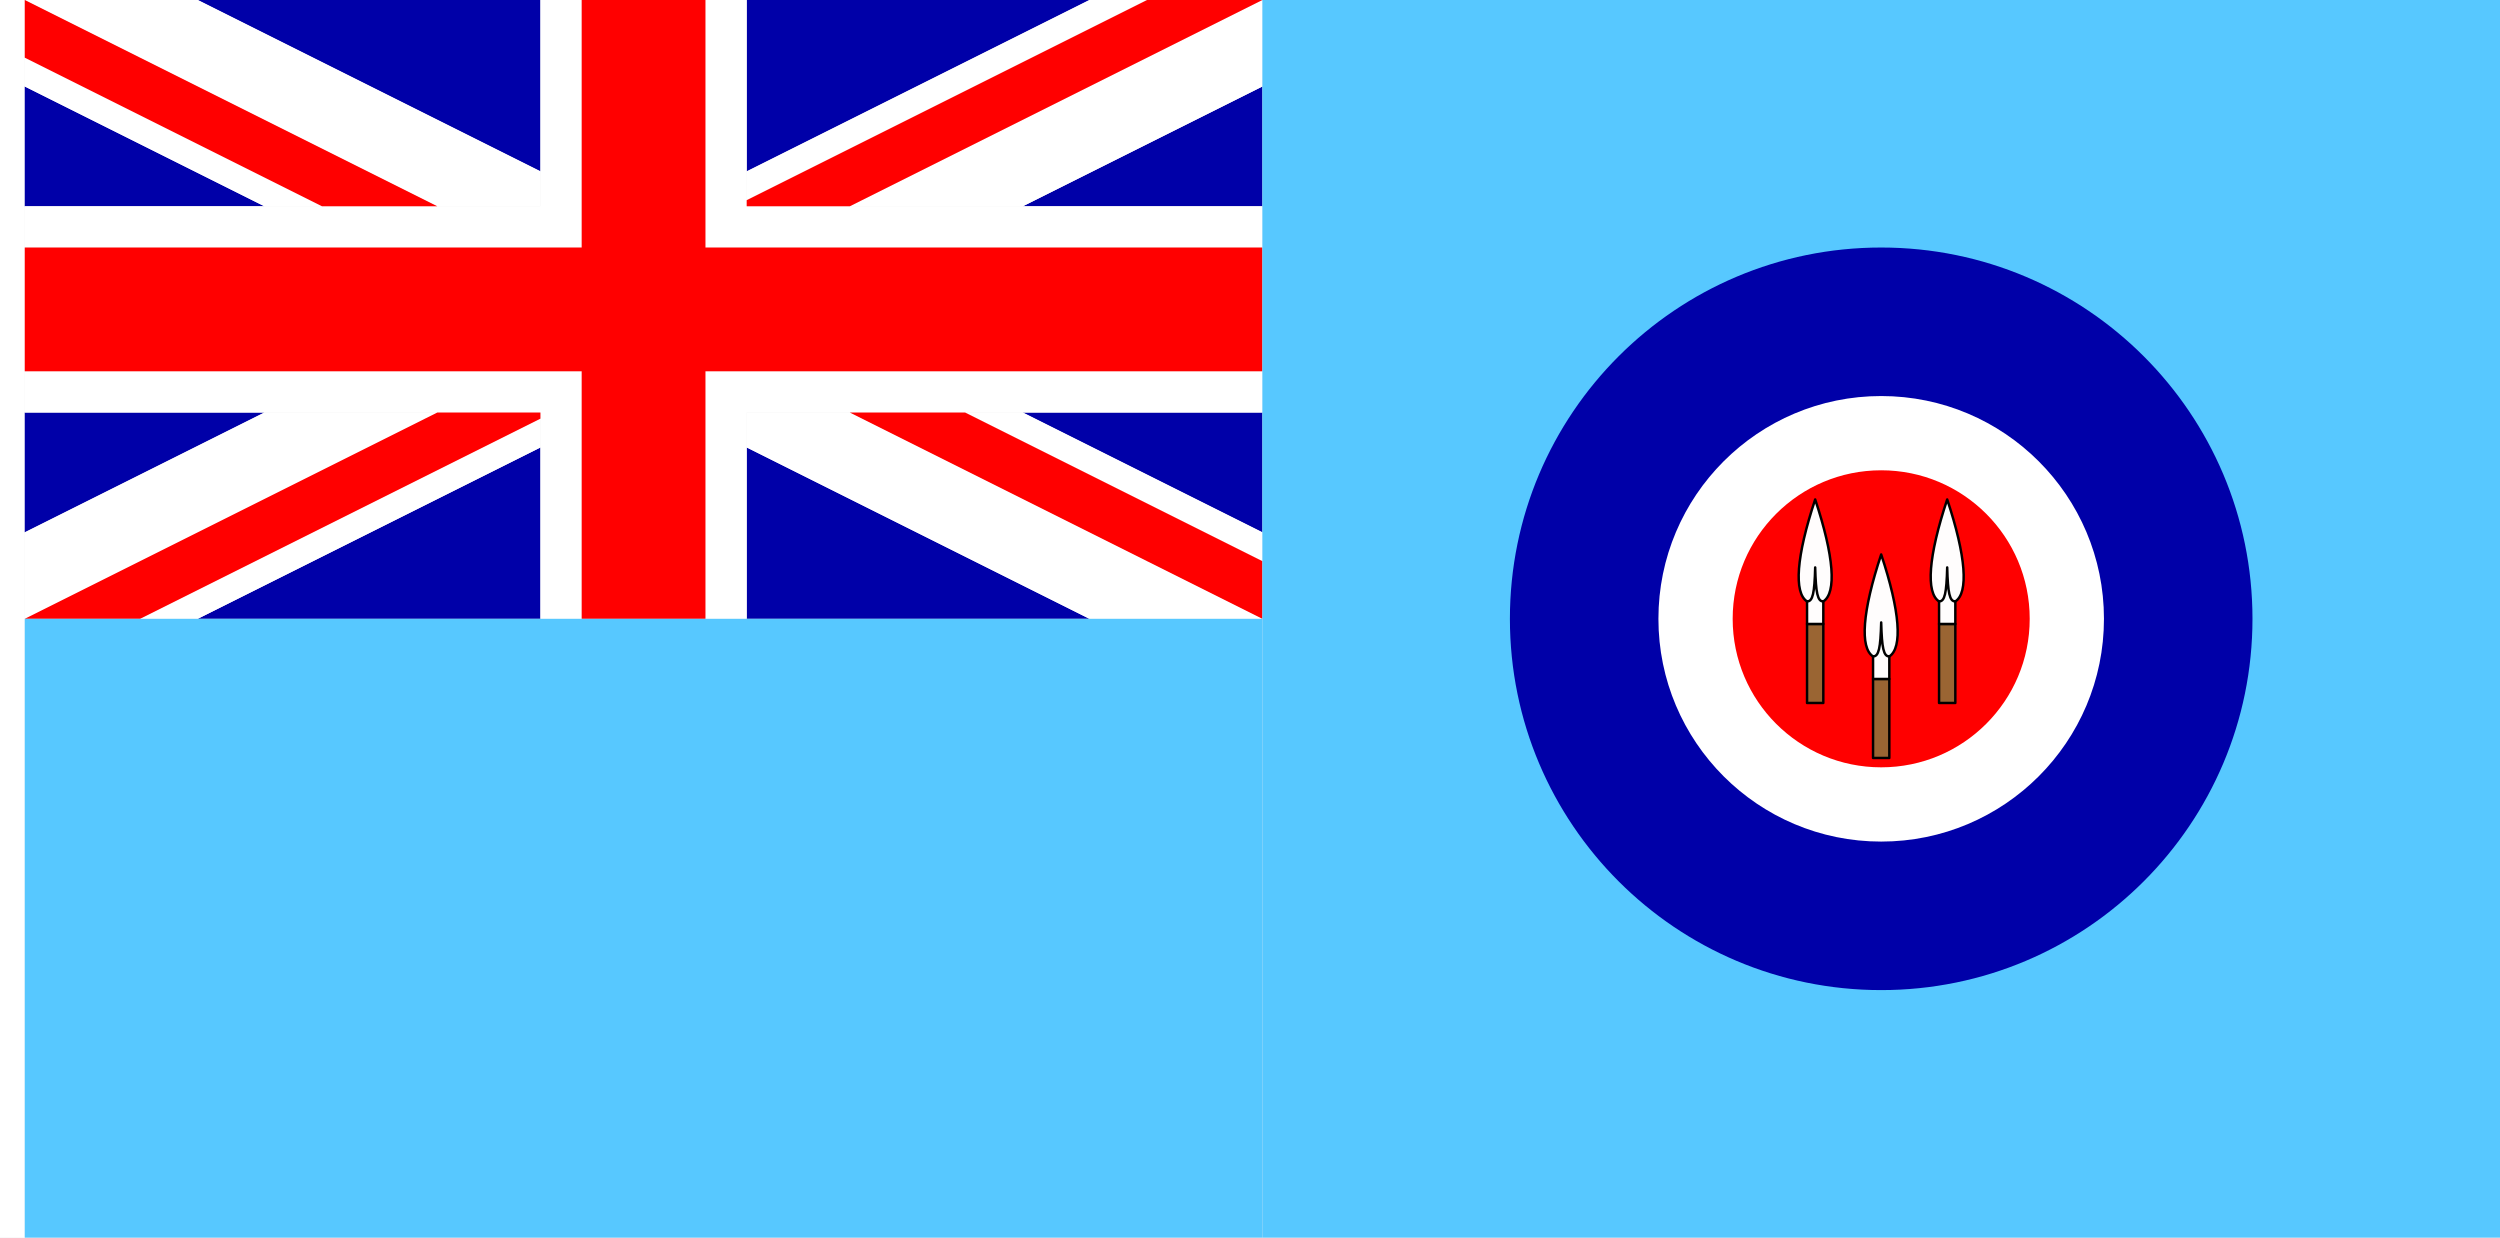
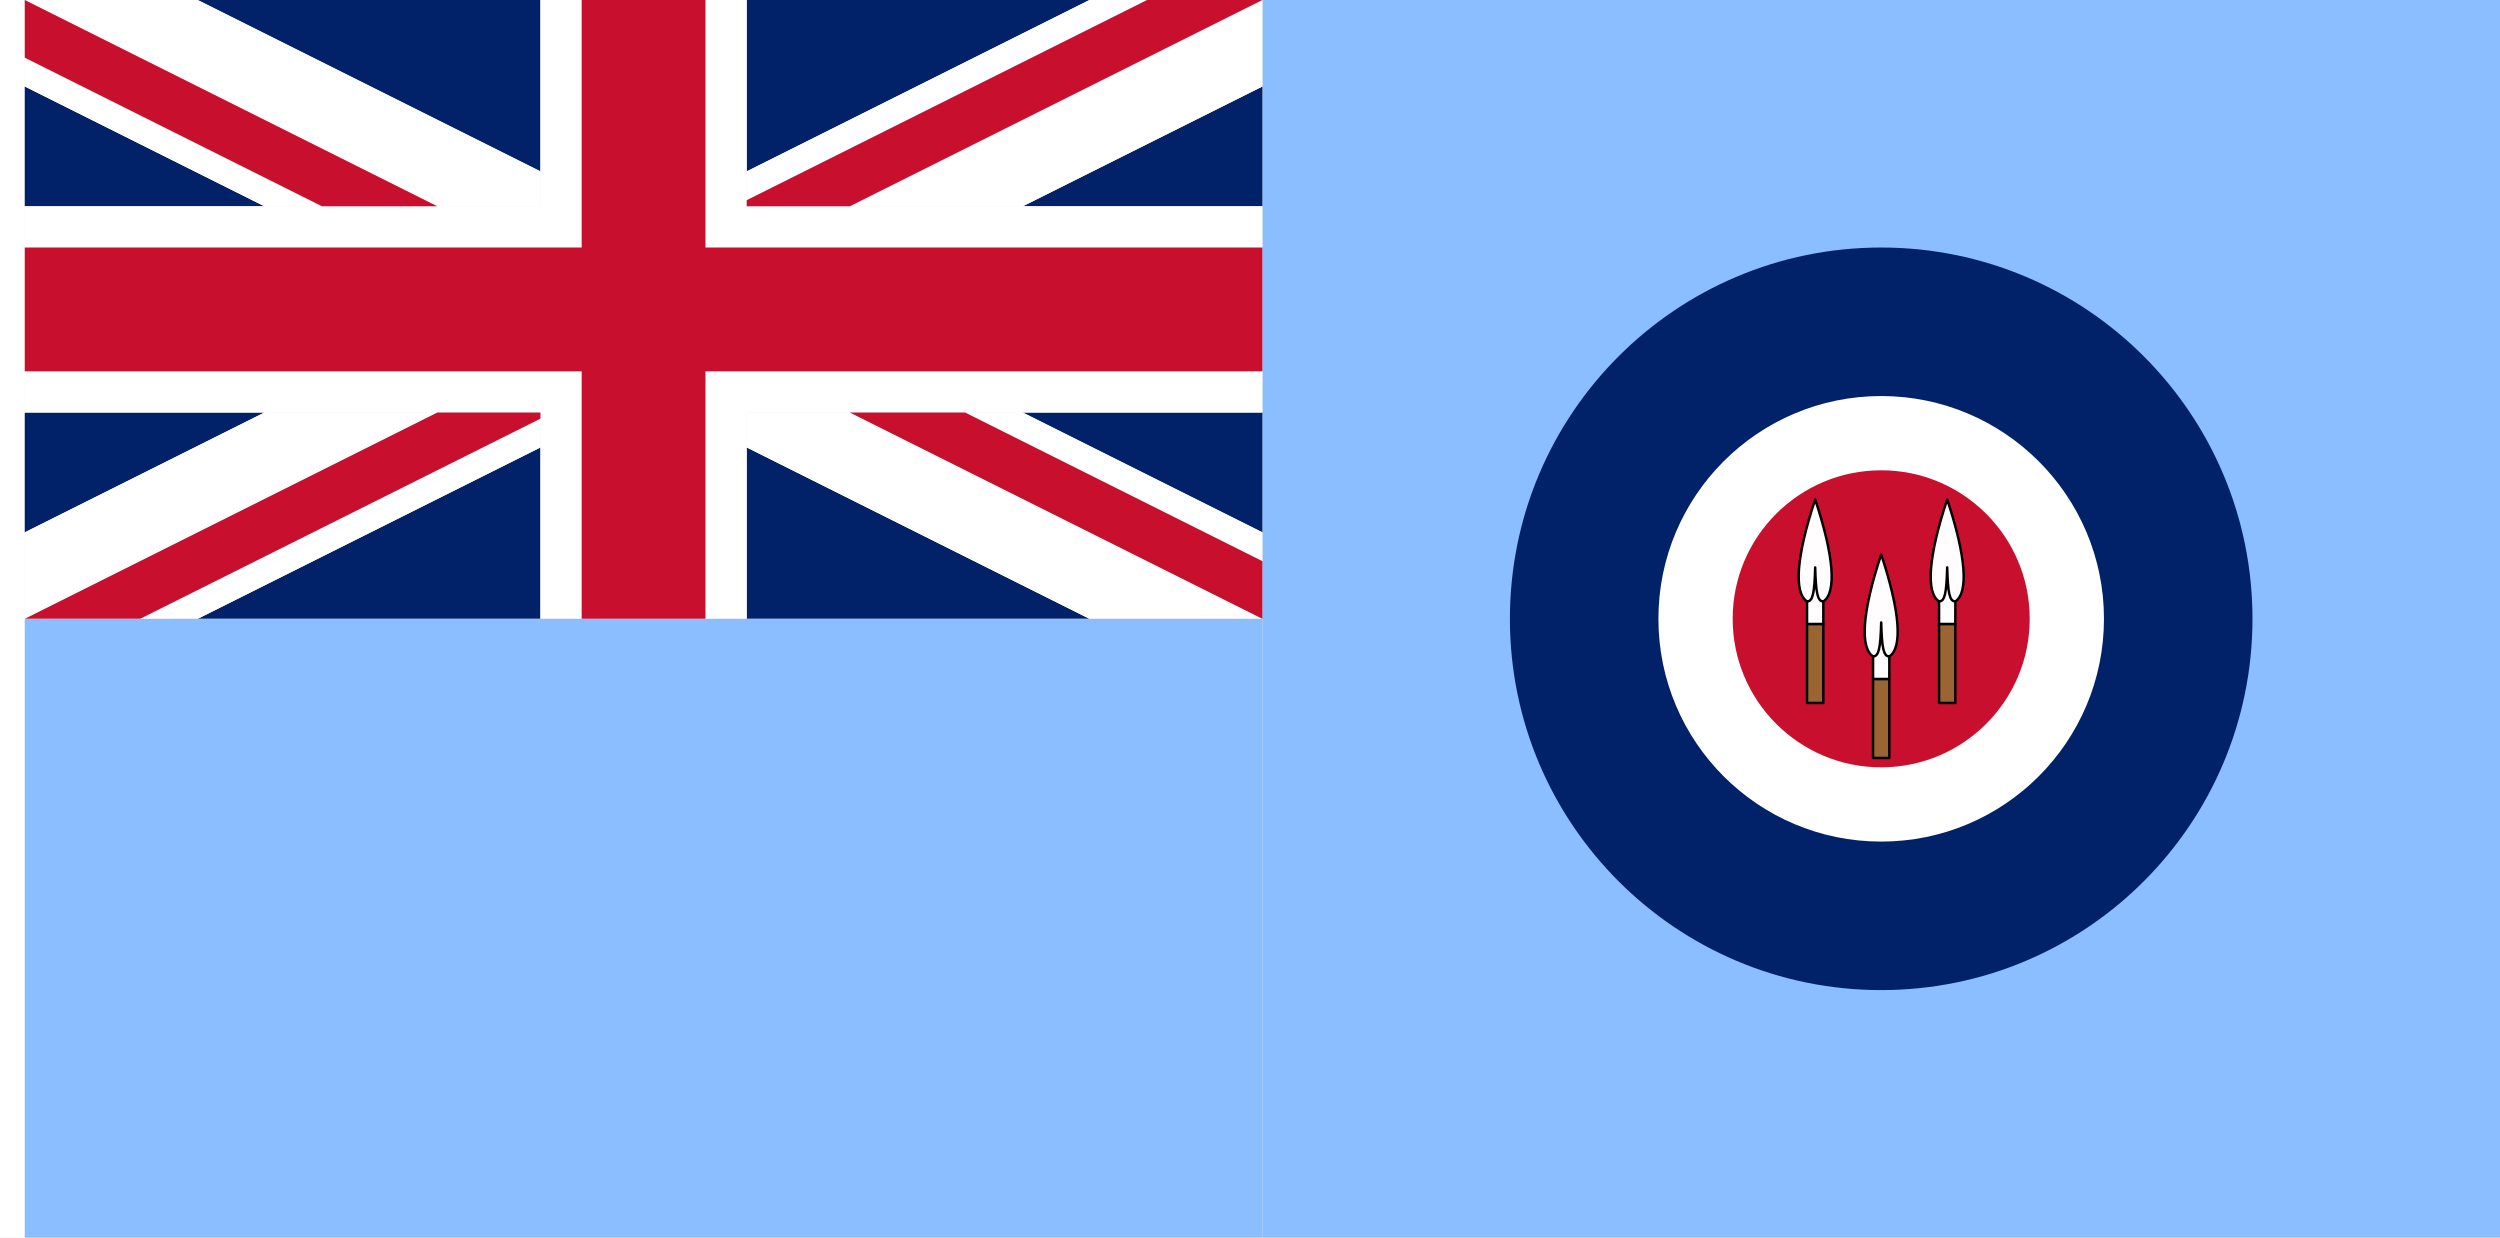
<svg xmlns="http://www.w3.org/2000/svg" width="3636" height="1800" viewBox="0 0 962.025 476.25" version="1.1" id="svg8">
  <defs id="defs2" />
  <g id="layer1" transform="translate(112.3345,-299.2679)">
    <path style="fill:#ffffff;fill-opacity:1;stroke:none;stroke-width:0.512px;stroke-linecap:butt;stroke-linejoin:miter;stroke-opacity:1" d="m -102.81,299.268 h -9.525 v 476.25 h 9.525 z" id="path819" />
    <g id="g863" transform="matrix(0.4999999,0,0,0.4999999,-51.40477,149.6339)">
-       <path style="fill:#0000a8;fill-opacity:1;stroke:none;stroke-width:0.265;stroke-linecap:butt;stroke-linejoin:miter;stroke-miterlimit:4;stroke-dasharray:none;stroke-opacity:1" d="m 30.306,299.268 263.759,131.88 10e-6,-131.88 z" id="path857" />
-       <path id="path861" d="m -102.81,365.826 v 92.192 H 81.575 Z" style="fill:#0000a8;fill-opacity:1;stroke:none;stroke-width:0.265;stroke-linecap:butt;stroke-linejoin:miter;stroke-miterlimit:4;stroke-dasharray:none;stroke-opacity:1" />
-       <path style="fill:#0000a8;fill-opacity:1;stroke:none;stroke-width:0.265;stroke-linecap:butt;stroke-linejoin:miter;stroke-miterlimit:4;stroke-dasharray:none;stroke-opacity:1" d="M -102.81,708.96 V 616.768 H 81.575 Z" id="path863" />
-       <path style="fill:#0000a8;fill-opacity:1;stroke:none;stroke-width:0.265;stroke-linecap:butt;stroke-linejoin:miter;stroke-miterlimit:4;stroke-dasharray:none;stroke-opacity:1" d="M 294.065,775.518 H 30.306 L 294.065,643.638 Z" id="path869" />
-       <path id="path879" d="M 452.815,775.518 H 716.575 L 452.815,643.638 Z" style="fill:#0000a8;fill-opacity:1;stroke:none;stroke-width:0.265;stroke-linecap:butt;stroke-linejoin:miter;stroke-miterlimit:4;stroke-dasharray:none;stroke-opacity:1" />
-       <path id="path889" d="M 716.575,299.268 452.815,431.147 V 299.268 Z" style="fill:#0000a8;fill-opacity:1;stroke:none;stroke-width:0.265;stroke-linecap:butt;stroke-linejoin:miter;stroke-miterlimit:4;stroke-dasharray:none;stroke-opacity:1" />
-       <path style="fill:#0000a8;fill-opacity:1;stroke:none;stroke-width:0.265;stroke-linecap:butt;stroke-linejoin:miter;stroke-miterlimit:4;stroke-dasharray:none;stroke-opacity:1" d="M 849.69,365.826 665.306,458.018 h 184.384 z" id="path891" />
-       <path id="path893" d="m 849.69,616.768 10e-6,92.192 -184.384,-92.192 z" style="fill:#0000a8;fill-opacity:1;stroke:none;stroke-width:0.265;stroke-linecap:butt;stroke-linejoin:miter;stroke-miterlimit:4;stroke-dasharray:none;stroke-opacity:1" />
-       <path style="fill:#ffffff;fill-opacity:1;stroke:none;stroke-width:0.265;stroke-linecap:butt;stroke-linejoin:miter;stroke-miterlimit:4;stroke-dasharray:none;stroke-opacity:1" d="M 214.69,616.768 H 81.575 L -102.81,708.96 v 66.558 z" id="path855" />
-       <path id="path847" d="M -102.81,299.268 H 30.306 l 263.759,131.88 10e-6,26.87 h -79.375 z" style="fill:#ffffff;fill-opacity:1;stroke:none;stroke-width:0.265;stroke-linecap:butt;stroke-linejoin:miter;stroke-miterlimit:4;stroke-dasharray:none;stroke-opacity:1" />
-       <path style="fill:#ffffff;fill-opacity:1;stroke:none;stroke-width:0.265;stroke-linecap:butt;stroke-linejoin:miter;stroke-miterlimit:4;stroke-dasharray:none;stroke-opacity:1" d="M -102.81,365.826 V 343.64 L 125.947,458.018 H 81.575 Z" id="path859" />
-       <path id="path867" d="m -14.066,775.518 44.372,1e-5 263.759,-131.88 v -22.186 z" style="fill:#ffffff;fill-opacity:1;stroke:none;stroke-width:0.265;stroke-linecap:butt;stroke-linejoin:miter;stroke-miterlimit:4;stroke-dasharray:none;stroke-opacity:1" />
-       <path style="fill:#ffffff;fill-opacity:1;stroke:none;stroke-width:0.265;stroke-linecap:butt;stroke-linejoin:miter;stroke-miterlimit:4;stroke-dasharray:none;stroke-opacity:1" d="M 849.691,775.518 H 716.575 l -263.759,-131.88 -1e-5,-26.87 h 79.375 z" id="path875" />
-       <path id="path883" d="m 849.69,708.96 v 22.186 L 620.934,616.768 h 44.372 z" style="fill:#ffffff;fill-opacity:1;stroke:none;stroke-width:0.265;stroke-linecap:butt;stroke-linejoin:miter;stroke-miterlimit:4;stroke-dasharray:none;stroke-opacity:1" />
-       <path id="path885" d="M 532.19,458.018 H 665.306 l 184.384,-92.192 v -66.558 z" style="fill:#ffffff;fill-opacity:1;stroke:none;stroke-width:0.265;stroke-linecap:butt;stroke-linejoin:miter;stroke-miterlimit:4;stroke-dasharray:none;stroke-opacity:1" />
-       <path style="fill:#ffffff;fill-opacity:1;stroke:none;stroke-width:0.265;stroke-linecap:butt;stroke-linejoin:miter;stroke-miterlimit:4;stroke-dasharray:none;stroke-opacity:1" d="m 760.947,299.268 -44.372,-1e-5 -263.759,131.88 v 22.186 z" id="path887" />
-       <path id="path833" d="m 849.69,489.768 v -31.75 h -396.875 v -158.75 h -31.75 v 190.5 z" style="fill:#ffffff;fill-opacity:1;stroke:none;stroke-width:0.265;stroke-linecap:butt;stroke-linejoin:miter;stroke-miterlimit:4;stroke-dasharray:none;stroke-opacity:1" />
-       <path style="fill:#ffffff;fill-opacity:1;stroke:none;stroke-width:0.265;stroke-linecap:butt;stroke-linejoin:miter;stroke-miterlimit:4;stroke-dasharray:none;stroke-opacity:1" d="m -102.81,585.018 v 31.75 h 396.875 v 158.75 h 31.75 v -190.5 z" id="path865" />
-       <path id="path871" d="m 849.69,585.018 v 31.75 h -396.875 v 158.75 h -31.75 v -190.5 z" style="fill:#ffffff;fill-opacity:1;stroke:none;stroke-width:0.265;stroke-linecap:butt;stroke-linejoin:miter;stroke-miterlimit:4;stroke-dasharray:none;stroke-opacity:1" />
-       <path style="fill:#ffffff;fill-opacity:1;stroke:none;stroke-width:0.265;stroke-linecap:butt;stroke-linejoin:miter;stroke-miterlimit:4;stroke-dasharray:none;stroke-opacity:1" d="m -102.81,489.768 v -31.75 h 396.875 v -158.75 h 31.75 v 190.5 z" id="path873" />
-       <path id="path851" d="m 214.69,616.768 h 79.375 v 4.684 l -308.131,154.066 -88.744,1e-5 z" style="fill:#ff0000;fill-opacity:1;stroke:none;stroke-width:0.265;stroke-linecap:butt;stroke-linejoin:miter;stroke-miterlimit:4;stroke-dasharray:none;stroke-opacity:1" />
-       <path id="path849" d="m -102.81,299.268 317.5,158.75 H 125.947 L -102.81,343.64 Z" style="fill:#ff0000;fill-opacity:1;stroke:none;stroke-width:0.265;stroke-linecap:butt;stroke-linejoin:miter;stroke-miterlimit:4;stroke-dasharray:none;stroke-opacity:1" />
-       <path style="fill:#ff0000;fill-opacity:1;stroke:none;stroke-width:0.265;stroke-linecap:butt;stroke-linejoin:miter;stroke-miterlimit:4;stroke-dasharray:none;stroke-opacity:1" d="m 532.19,458.018 h -79.375 v -4.684 l 308.131,-154.066 88.744,-1e-5 z" id="path877" />
-       <path style="fill:#ff0000;fill-opacity:1;stroke:none;stroke-width:0.265;stroke-linecap:butt;stroke-linejoin:miter;stroke-miterlimit:4;stroke-dasharray:none;stroke-opacity:1" d="m 849.691,775.518 -317.5,-158.75 h 88.744 l 228.756,114.378 z" id="path881" />
-       <path id="path899" d="m 849.69,489.768 h -428.625 v -190.5 h -95.25 v 190.5 h -428.625 v 95.25 h 428.625 v 190.5 h 95.25 v -190.5 h 428.625 z" style="fill:#ff0000;fill-opacity:1;stroke:none;stroke-width:0.265;stroke-linecap:butt;stroke-linejoin:miter;stroke-miterlimit:4;stroke-dasharray:none;stroke-opacity:1" />
-       <path style="fill:#57c8ff;fill-opacity:1;stroke:none;stroke-width:0.265;stroke-linecap:butt;stroke-linejoin:miter;stroke-miterlimit:4;stroke-dasharray:none;stroke-opacity:1" d="m 849.691,1251.768 h 952.5 l -10e-5,-952.5 H 849.69 Z" id="path868" />
-       <path style="fill:#57c8ff;fill-opacity:1;stroke:none;stroke-width:0.265;stroke-linecap:butt;stroke-linejoin:miter;stroke-miterlimit:4;stroke-dasharray:none;stroke-opacity:1" d="m 849.691,1251.768 -952.5,0 -10e-5,-476.25 952.5,3e-5 z" id="path1" />
-       <circle style="fill:#0000a8;fill-opacity:1;stroke:none;stroke-width:1.905;stroke-linejoin:bevel;stroke-miterlimit:155;paint-order:markers fill stroke;stroke-dasharray:none" id="path6" cx="1325.941" cy="775.518" r="285.75" />
+       <path style="fill:#8bbefe;fill-opacity:1;stroke:none;stroke-width:0.265;stroke-linecap:butt;stroke-linejoin:miter;stroke-miterlimit:4;stroke-dasharray:none;stroke-opacity:1" d="m 849.691,1251.768 h 952.5 l -10e-5,-952.5 H 849.69 Z" id="path868" />
+       <circle style="fill:#012169;fill-opacity:1;stroke:none;stroke-width:1.905;stroke-linejoin:bevel;stroke-miterlimit:155;paint-order:markers fill stroke;stroke-dasharray:none" id="path6" cx="1325.941" cy="775.518" r="285.75" />
      <circle style="fill:#ffffff;stroke:none;stroke-width:1.905;stroke-linejoin:bevel;stroke-miterlimit:155;paint-order:markers fill stroke;stroke-dasharray:none" id="circle6" cx="1325.941" cy="775.518" r="171.45" />
-       <circle style="fill:#ff0000;fill-opacity:1;stroke:none;stroke-width:1.905;stroke-linejoin:bevel;stroke-miterlimit:155;paint-order:markers fill stroke;stroke-dasharray:none" id="circle7" cx="1325.941" cy="775.518" r="114.3" />
+       <circle style="fill:#c8102e;fill-opacity:1;stroke:none;stroke-width:1.905;stroke-linejoin:bevel;stroke-miterlimit:155;paint-order:markers fill stroke;stroke-dasharray:none" id="circle7" cx="1325.941" cy="775.518" r="114.3" />
      <g id="g9" style="stroke-width:2.381;stroke-dasharray:none" transform="matrix(0.8,0,0,0.8,260.6338,211.8301)">
        <path style="color:#000000;opacity:0.99;fill:#996633;fill-opacity:1;stroke:#000000;stroke-width:2.381;stroke-linejoin:round;stroke-dasharray:none;stroke-opacity:1;paint-order:fill markers stroke" d="m 1323.807,762.486 v 76.003 h 15.653 v -76.003 z" id="path2" />
        <path style="color:#000000;opacity:0.99;fill:#ffffff;fill-opacity:1;stroke:#000000;stroke-width:2.381;stroke-linejoin:round;stroke-dasharray:none;stroke-opacity:1;paint-order:fill markers stroke" d="m 1339.46,740.814 c 12.87,-8.255 10.336,-43.4 -7.827,-98.117 -18.163,54.717 -20.696,89.862 -7.827,98.117 z" id="path5" />
        <path style="color:#000000;opacity:0.99;fill:#ffffff;fill-opacity:1;stroke:#000000;stroke-width:2.381;stroke-linejoin:round;stroke-dasharray:none;stroke-opacity:1;paint-order:fill markers stroke" d="m 1323.807,762.486 v -21.672 c 5.546,0 7.152,-7.887 7.827,-32.706 0.675,24.819 2.28,32.706 7.827,32.706 v 21.672 z" id="path10-6" />
      </g>
      <g id="g11" style="stroke-width:2.381;stroke-dasharray:none" transform="matrix(0.8,0,0,0.8,209.8338,169.4967)">
        <path style="color:#000000;opacity:0.99;fill:#996633;fill-opacity:1;stroke:#000000;stroke-width:2.381;stroke-linejoin:round;stroke-dasharray:none;stroke-opacity:1;paint-order:fill markers stroke" d="m 1323.807,762.486 v 76.003 h 15.653 v -76.003 z" id="path9" />
        <path style="color:#000000;opacity:0.99;fill:#ffffff;fill-opacity:1;stroke:#000000;stroke-width:2.381;stroke-linejoin:round;stroke-dasharray:none;stroke-opacity:1;paint-order:fill markers stroke" d="m 1339.46,740.814 c 12.87,-8.255 10.336,-43.4 -7.827,-98.117 -18.163,54.717 -20.696,89.862 -7.827,98.117 z" id="path11" />
        <path style="color:#000000;opacity:0.99;fill:#ffffff;fill-opacity:1;stroke:#000000;stroke-width:2.381;stroke-linejoin:round;stroke-dasharray:none;stroke-opacity:1;paint-order:fill markers stroke" d="m 1323.807,762.486 v -21.672 c 5.546,0 7.152,-7.887 7.827,-32.706 0.675,24.819 2.28,32.706 7.827,32.706 v 21.672 z" id="path10" />
      </g>
      <g id="g14" style="stroke-width:2.381;stroke-dasharray:none" transform="matrix(-0.8,0,0,0.8,2442.047,169.4967)">
        <path style="color:#000000;opacity:0.99;fill:#996633;fill-opacity:1;stroke:#000000;stroke-width:2.381;stroke-linejoin:round;stroke-dasharray:none;stroke-opacity:1;paint-order:fill markers stroke" d="m 1323.807,762.486 v 76.003 h 15.653 v -76.003 z" id="path12" />
        <path style="color:#000000;opacity:0.99;fill:#ffffff;fill-opacity:1;stroke:#000000;stroke-width:2.381;stroke-linejoin:round;stroke-dasharray:none;stroke-opacity:1;paint-order:fill markers stroke" d="m 1339.46,740.814 c 12.87,-8.255 10.336,-43.4 -7.827,-98.117 -18.163,54.717 -20.696,89.862 -7.827,98.117 z" id="path14" />
        <path style="color:#000000;opacity:0.99;fill:#ffffff;fill-opacity:1;stroke:#000000;stroke-width:2.381;stroke-linejoin:round;stroke-dasharray:none;stroke-opacity:1;paint-order:fill markers stroke" d="m 1339.46,762.486 v -21.672 c -5.546,0 -7.152,-7.887 -7.827,-32.706 -0.675,24.819 -2.28,32.706 -7.827,32.706 v 21.672 z" id="path10-2" />
      </g>
+       <path style="fill:#012169;fill-opacity:1;stroke:none;stroke-width:0.265;stroke-linecap:butt;stroke-linejoin:miter;stroke-miterlimit:4;stroke-dasharray:none;stroke-opacity:1" d="m 30.306,299.268 263.759,131.88 10e-6,-131.88 z" id="path857" />
+       <path id="path861" d="m -102.81,365.826 v 92.192 H 81.575 Z" style="fill:#012169;fill-opacity:1;stroke:none;stroke-width:0.265;stroke-linecap:butt;stroke-linejoin:miter;stroke-miterlimit:4;stroke-dasharray:none;stroke-opacity:1" />
+       <path style="fill:#012169;fill-opacity:1;stroke:none;stroke-width:0.265;stroke-linecap:butt;stroke-linejoin:miter;stroke-miterlimit:4;stroke-dasharray:none;stroke-opacity:1" d="M -102.81,708.96 V 616.768 H 81.575 Z" id="path863" />
+       <path style="fill:#012169;fill-opacity:1;stroke:none;stroke-width:0.265;stroke-linecap:butt;stroke-linejoin:miter;stroke-miterlimit:4;stroke-dasharray:none;stroke-opacity:1" d="M 294.065,775.518 H 30.306 L 294.065,643.638 Z" id="path869" />
+       <path id="path879" d="M 452.815,775.518 H 716.575 L 452.815,643.638 Z" style="fill:#012169;fill-opacity:1;stroke:none;stroke-width:0.265;stroke-linecap:butt;stroke-linejoin:miter;stroke-miterlimit:4;stroke-dasharray:none;stroke-opacity:1" />
+       <path id="path889" d="M 716.575,299.268 452.815,431.147 V 299.268 Z" style="fill:#012169;fill-opacity:1;stroke:none;stroke-width:0.265;stroke-linecap:butt;stroke-linejoin:miter;stroke-miterlimit:4;stroke-dasharray:none;stroke-opacity:1" />
+       <path style="fill:#012169;fill-opacity:1;stroke:none;stroke-width:0.265;stroke-linecap:butt;stroke-linejoin:miter;stroke-miterlimit:4;stroke-dasharray:none;stroke-opacity:1" d="M 849.69,365.826 665.306,458.018 h 184.384 z" id="path891" />
+       <path id="path893" d="m 849.69,616.768 10e-6,92.192 -184.384,-92.192 z" style="fill:#012169;fill-opacity:1;stroke:none;stroke-width:0.265;stroke-linecap:butt;stroke-linejoin:miter;stroke-miterlimit:4;stroke-dasharray:none;stroke-opacity:1" />
+       <path style="fill:#ffffff;fill-opacity:1;stroke:none;stroke-width:0.265;stroke-linecap:butt;stroke-linejoin:miter;stroke-miterlimit:4;stroke-dasharray:none;stroke-opacity:1" d="M 214.69,616.768 H 81.575 l -184.384,92.192 v 66.558 z" id="path855" />
+       <path id="path847" d="M -102.81,299.268 H 30.306 l 263.759,131.88 10e-6,26.87 h -79.375 z" style="fill:#ffffff;fill-opacity:1;stroke:none;stroke-width:0.265;stroke-linecap:butt;stroke-linejoin:miter;stroke-miterlimit:4;stroke-dasharray:none;stroke-opacity:1" />
+       <path style="fill:#ffffff;fill-opacity:1;stroke:none;stroke-width:0.265;stroke-linecap:butt;stroke-linejoin:miter;stroke-miterlimit:4;stroke-dasharray:none;stroke-opacity:1" d="M -102.81,365.826 V 343.64 L 125.947,458.018 H 81.575 Z" id="path859" />
+       <path id="path867" d="m -14.066,775.518 44.372,10e-6 L 294.065,643.638 v -22.186 z" style="fill:#ffffff;fill-opacity:1;stroke:none;stroke-width:0.265;stroke-linecap:butt;stroke-linejoin:miter;stroke-miterlimit:4;stroke-dasharray:none;stroke-opacity:1" />
+       <path style="fill:#ffffff;fill-opacity:1;stroke:none;stroke-width:0.265;stroke-linecap:butt;stroke-linejoin:miter;stroke-miterlimit:4;stroke-dasharray:none;stroke-opacity:1" d="M 849.691,775.518 H 716.575 L 452.815,643.638 l -1e-5,-26.87 h 79.375 z" id="path875" />
+       <path id="path883" d="m 849.69,708.96 v 22.186 L 620.934,616.768 h 44.372 z" style="fill:#ffffff;fill-opacity:1;stroke:none;stroke-width:0.265;stroke-linecap:butt;stroke-linejoin:miter;stroke-miterlimit:4;stroke-dasharray:none;stroke-opacity:1" />
+       <path id="path885" d="M 532.19,458.018 H 665.306 l 184.384,-92.192 v -66.558 z" style="fill:#ffffff;fill-opacity:1;stroke:none;stroke-width:0.265;stroke-linecap:butt;stroke-linejoin:miter;stroke-miterlimit:4;stroke-dasharray:none;stroke-opacity:1" />
+       <path style="fill:#ffffff;fill-opacity:1;stroke:none;stroke-width:0.265;stroke-linecap:butt;stroke-linejoin:miter;stroke-miterlimit:4;stroke-dasharray:none;stroke-opacity:1" d="m 760.947,299.268 -44.372,-10e-6 -263.759,131.88 v 22.186 z" id="path887" />
+       <path id="path833" d="m 849.69,489.768 v -31.75 h -396.875 v -158.75 h -31.75 v 190.5 z" style="fill:#ffffff;fill-opacity:1;stroke:none;stroke-width:0.265;stroke-linecap:butt;stroke-linejoin:miter;stroke-miterlimit:4;stroke-dasharray:none;stroke-opacity:1" />
+       <path style="fill:#ffffff;fill-opacity:1;stroke:none;stroke-width:0.265;stroke-linecap:butt;stroke-linejoin:miter;stroke-miterlimit:4;stroke-dasharray:none;stroke-opacity:1" d="m -102.81,585.018 v 31.75 h 396.875 v 158.75 h 31.75 v -190.5 z" id="path865" />
+       <path id="path871" d="m 849.69,585.018 v 31.75 h -396.875 v 158.75 h -31.75 v -190.5 z" style="fill:#ffffff;fill-opacity:1;stroke:none;stroke-width:0.265;stroke-linecap:butt;stroke-linejoin:miter;stroke-miterlimit:4;stroke-dasharray:none;stroke-opacity:1" />
+       <path style="fill:#ffffff;fill-opacity:1;stroke:none;stroke-width:0.265;stroke-linecap:butt;stroke-linejoin:miter;stroke-miterlimit:4;stroke-dasharray:none;stroke-opacity:1" d="m -102.81,489.768 v -31.75 h 396.875 v -158.75 h 31.75 v 190.5 z" id="path873" />
+       <path id="path851" d="m 214.69,616.768 h 79.375 v 4.684 l -308.131,154.066 -88.744,10e-6 z" style="fill:#c8102e;fill-opacity:1;stroke:none;stroke-width:0.265;stroke-linecap:butt;stroke-linejoin:miter;stroke-miterlimit:4;stroke-dasharray:none;stroke-opacity:1" />
+       <path id="path849" d="m -102.81,299.268 317.5,158.75 H 125.947 L -102.81,343.64 Z" style="fill:#c8102e;fill-opacity:1;stroke:none;stroke-width:0.265;stroke-linecap:butt;stroke-linejoin:miter;stroke-miterlimit:4;stroke-dasharray:none;stroke-opacity:1" />
+       <path style="fill:#c8102e;fill-opacity:1;stroke:none;stroke-width:0.265;stroke-linecap:butt;stroke-linejoin:miter;stroke-miterlimit:4;stroke-dasharray:none;stroke-opacity:1" d="m 532.19,458.018 h -79.375 v -4.684 l 308.131,-154.066 88.744,-10e-6 z" id="path877" />
+       <path style="fill:#c8102e;fill-opacity:1;stroke:none;stroke-width:0.265;stroke-linecap:butt;stroke-linejoin:miter;stroke-miterlimit:4;stroke-dasharray:none;stroke-opacity:1" d="m 849.691,775.518 -317.5,-158.75 h 88.744 l 228.756,114.378 z" id="path881" />
+       <path id="path899" d="m 849.69,489.768 h -428.625 v -190.5 h -95.25 v 190.5 h -428.625 v 95.25 h 428.625 v 190.5 h 95.25 v -190.5 h 428.625 z" style="fill:#c8102e;fill-opacity:1;stroke:none;stroke-width:0.265;stroke-linecap:butt;stroke-linejoin:miter;stroke-miterlimit:4;stroke-dasharray:none;stroke-opacity:1" />
+       <path style="fill:#8bbefe;fill-opacity:1;stroke:none;stroke-width:0.265;stroke-linecap:butt;stroke-linejoin:miter;stroke-miterlimit:4;stroke-dasharray:none;stroke-opacity:1" d="m 849.691,1251.768 h -952.5 l -10e-5,-476.25 952.5,3e-5 z" id="path1" />
    </g>
  </g>
</svg>
